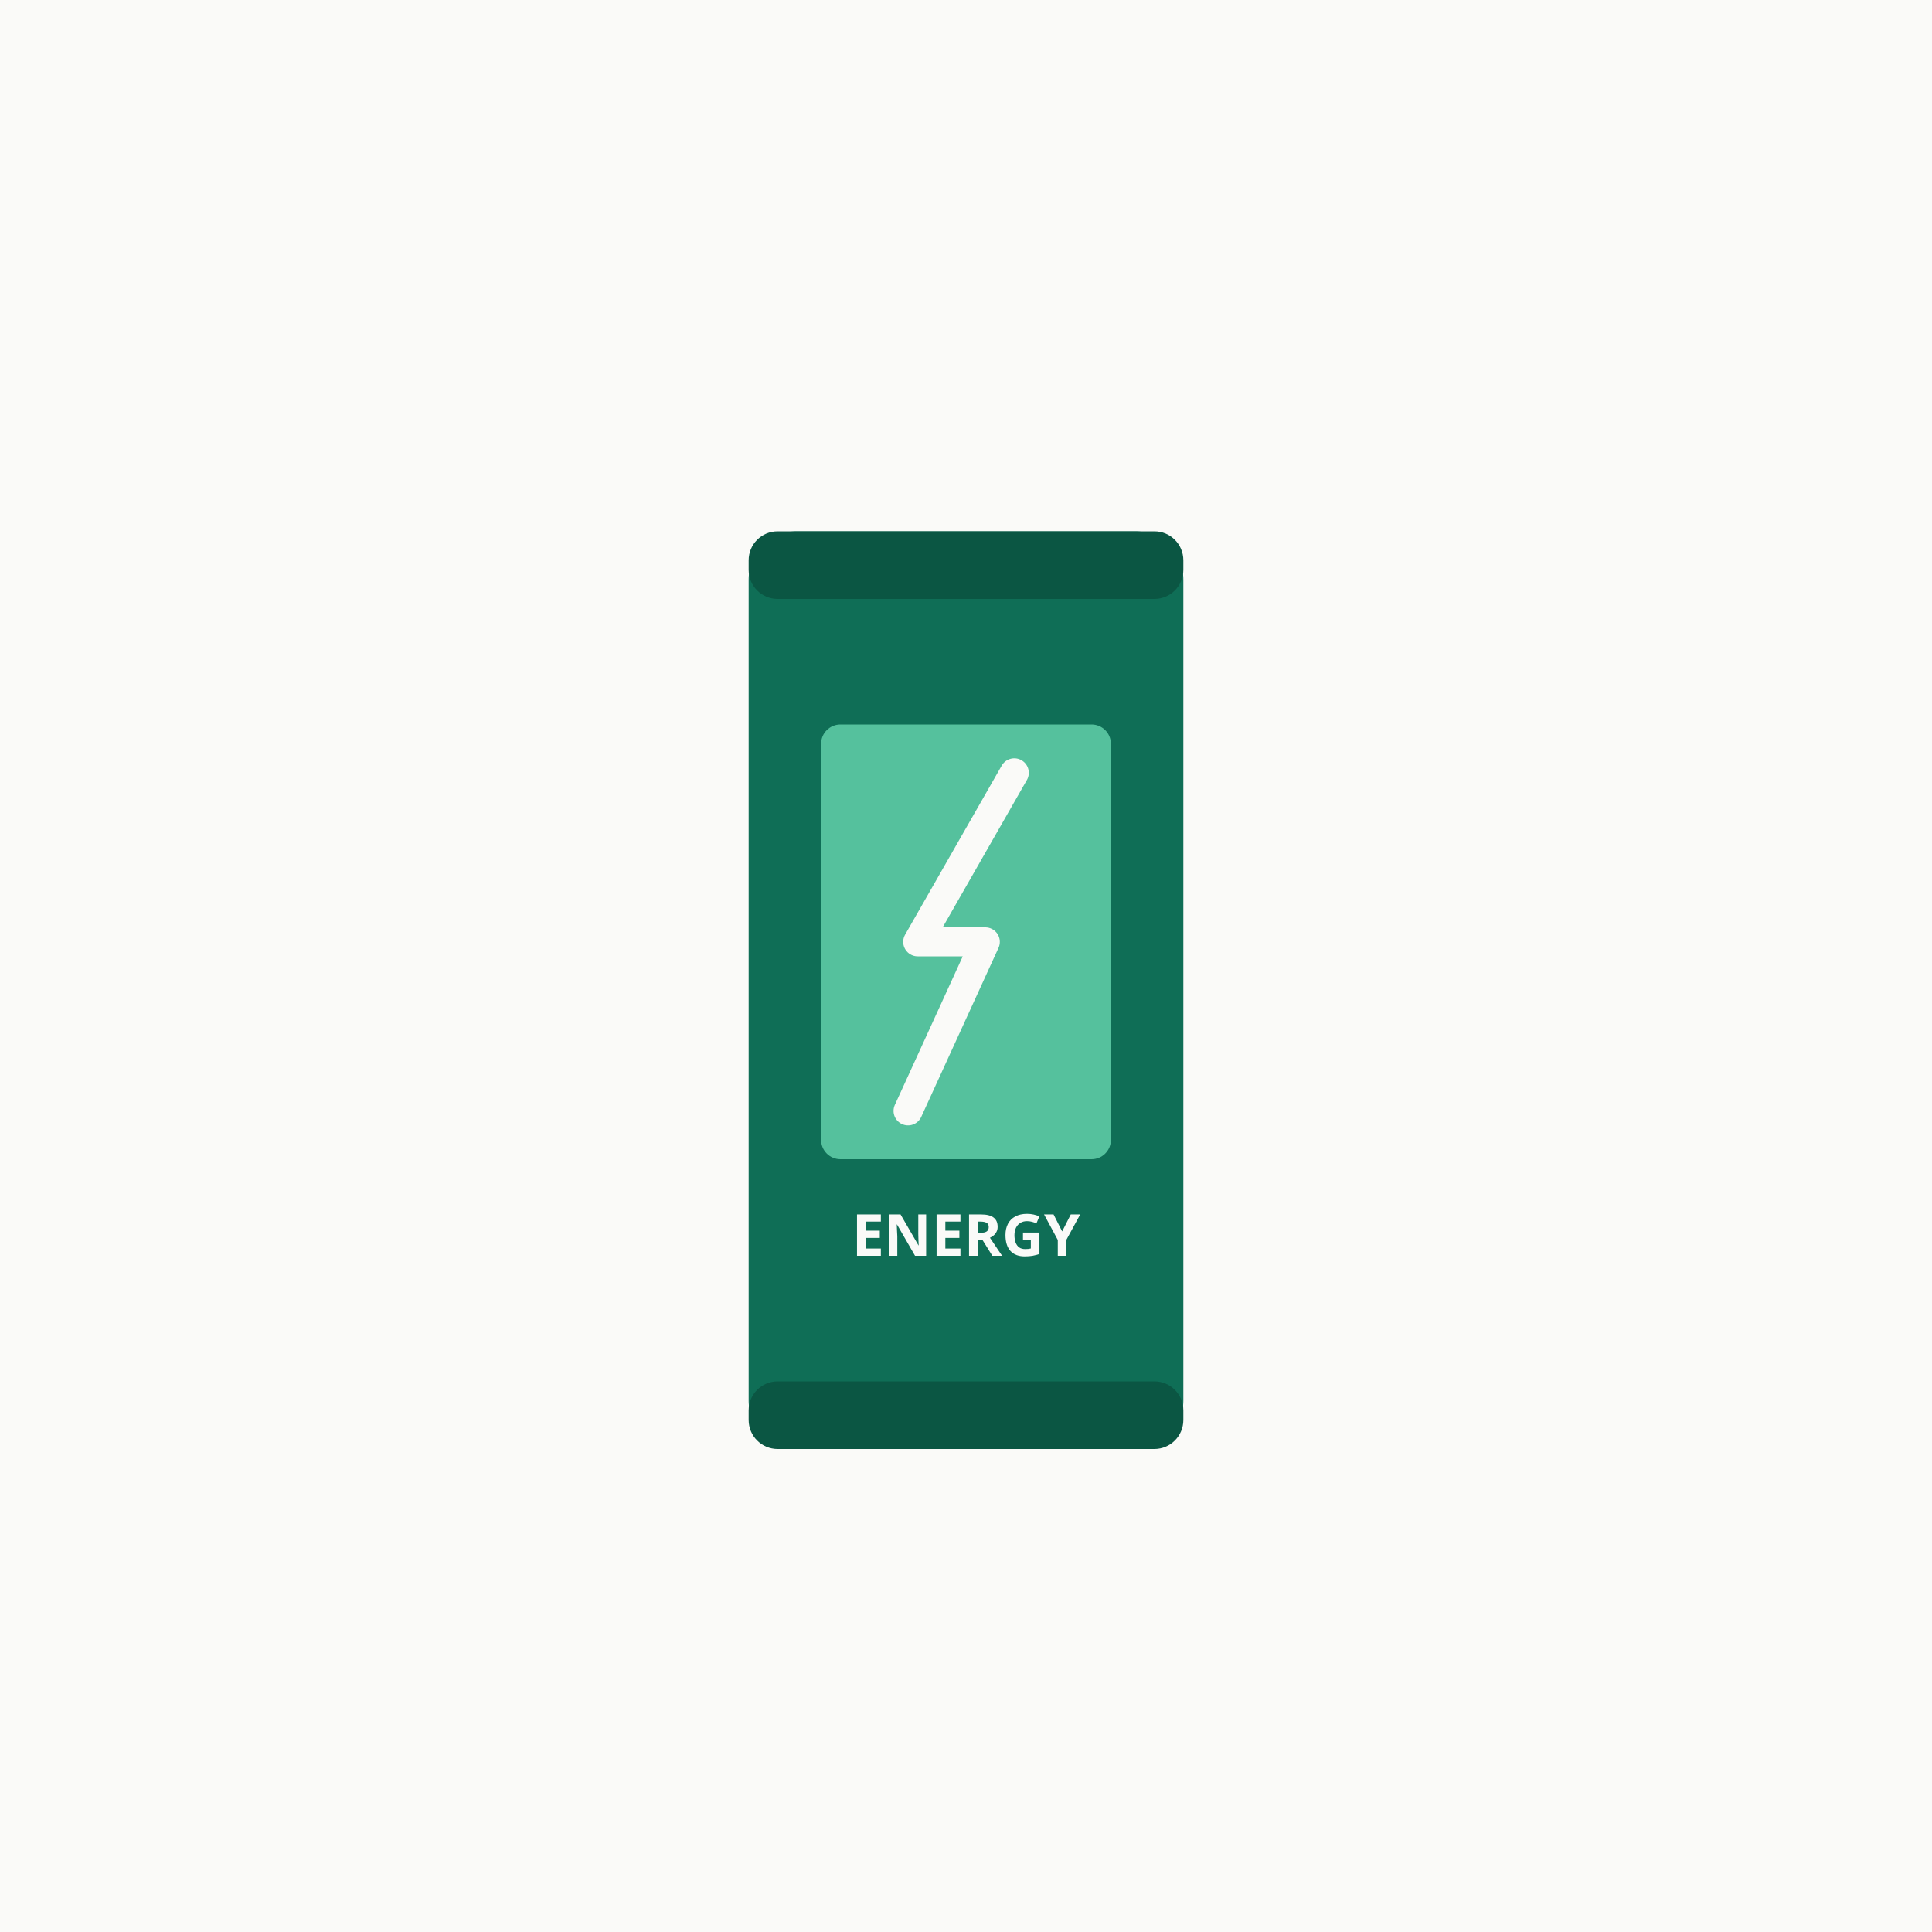
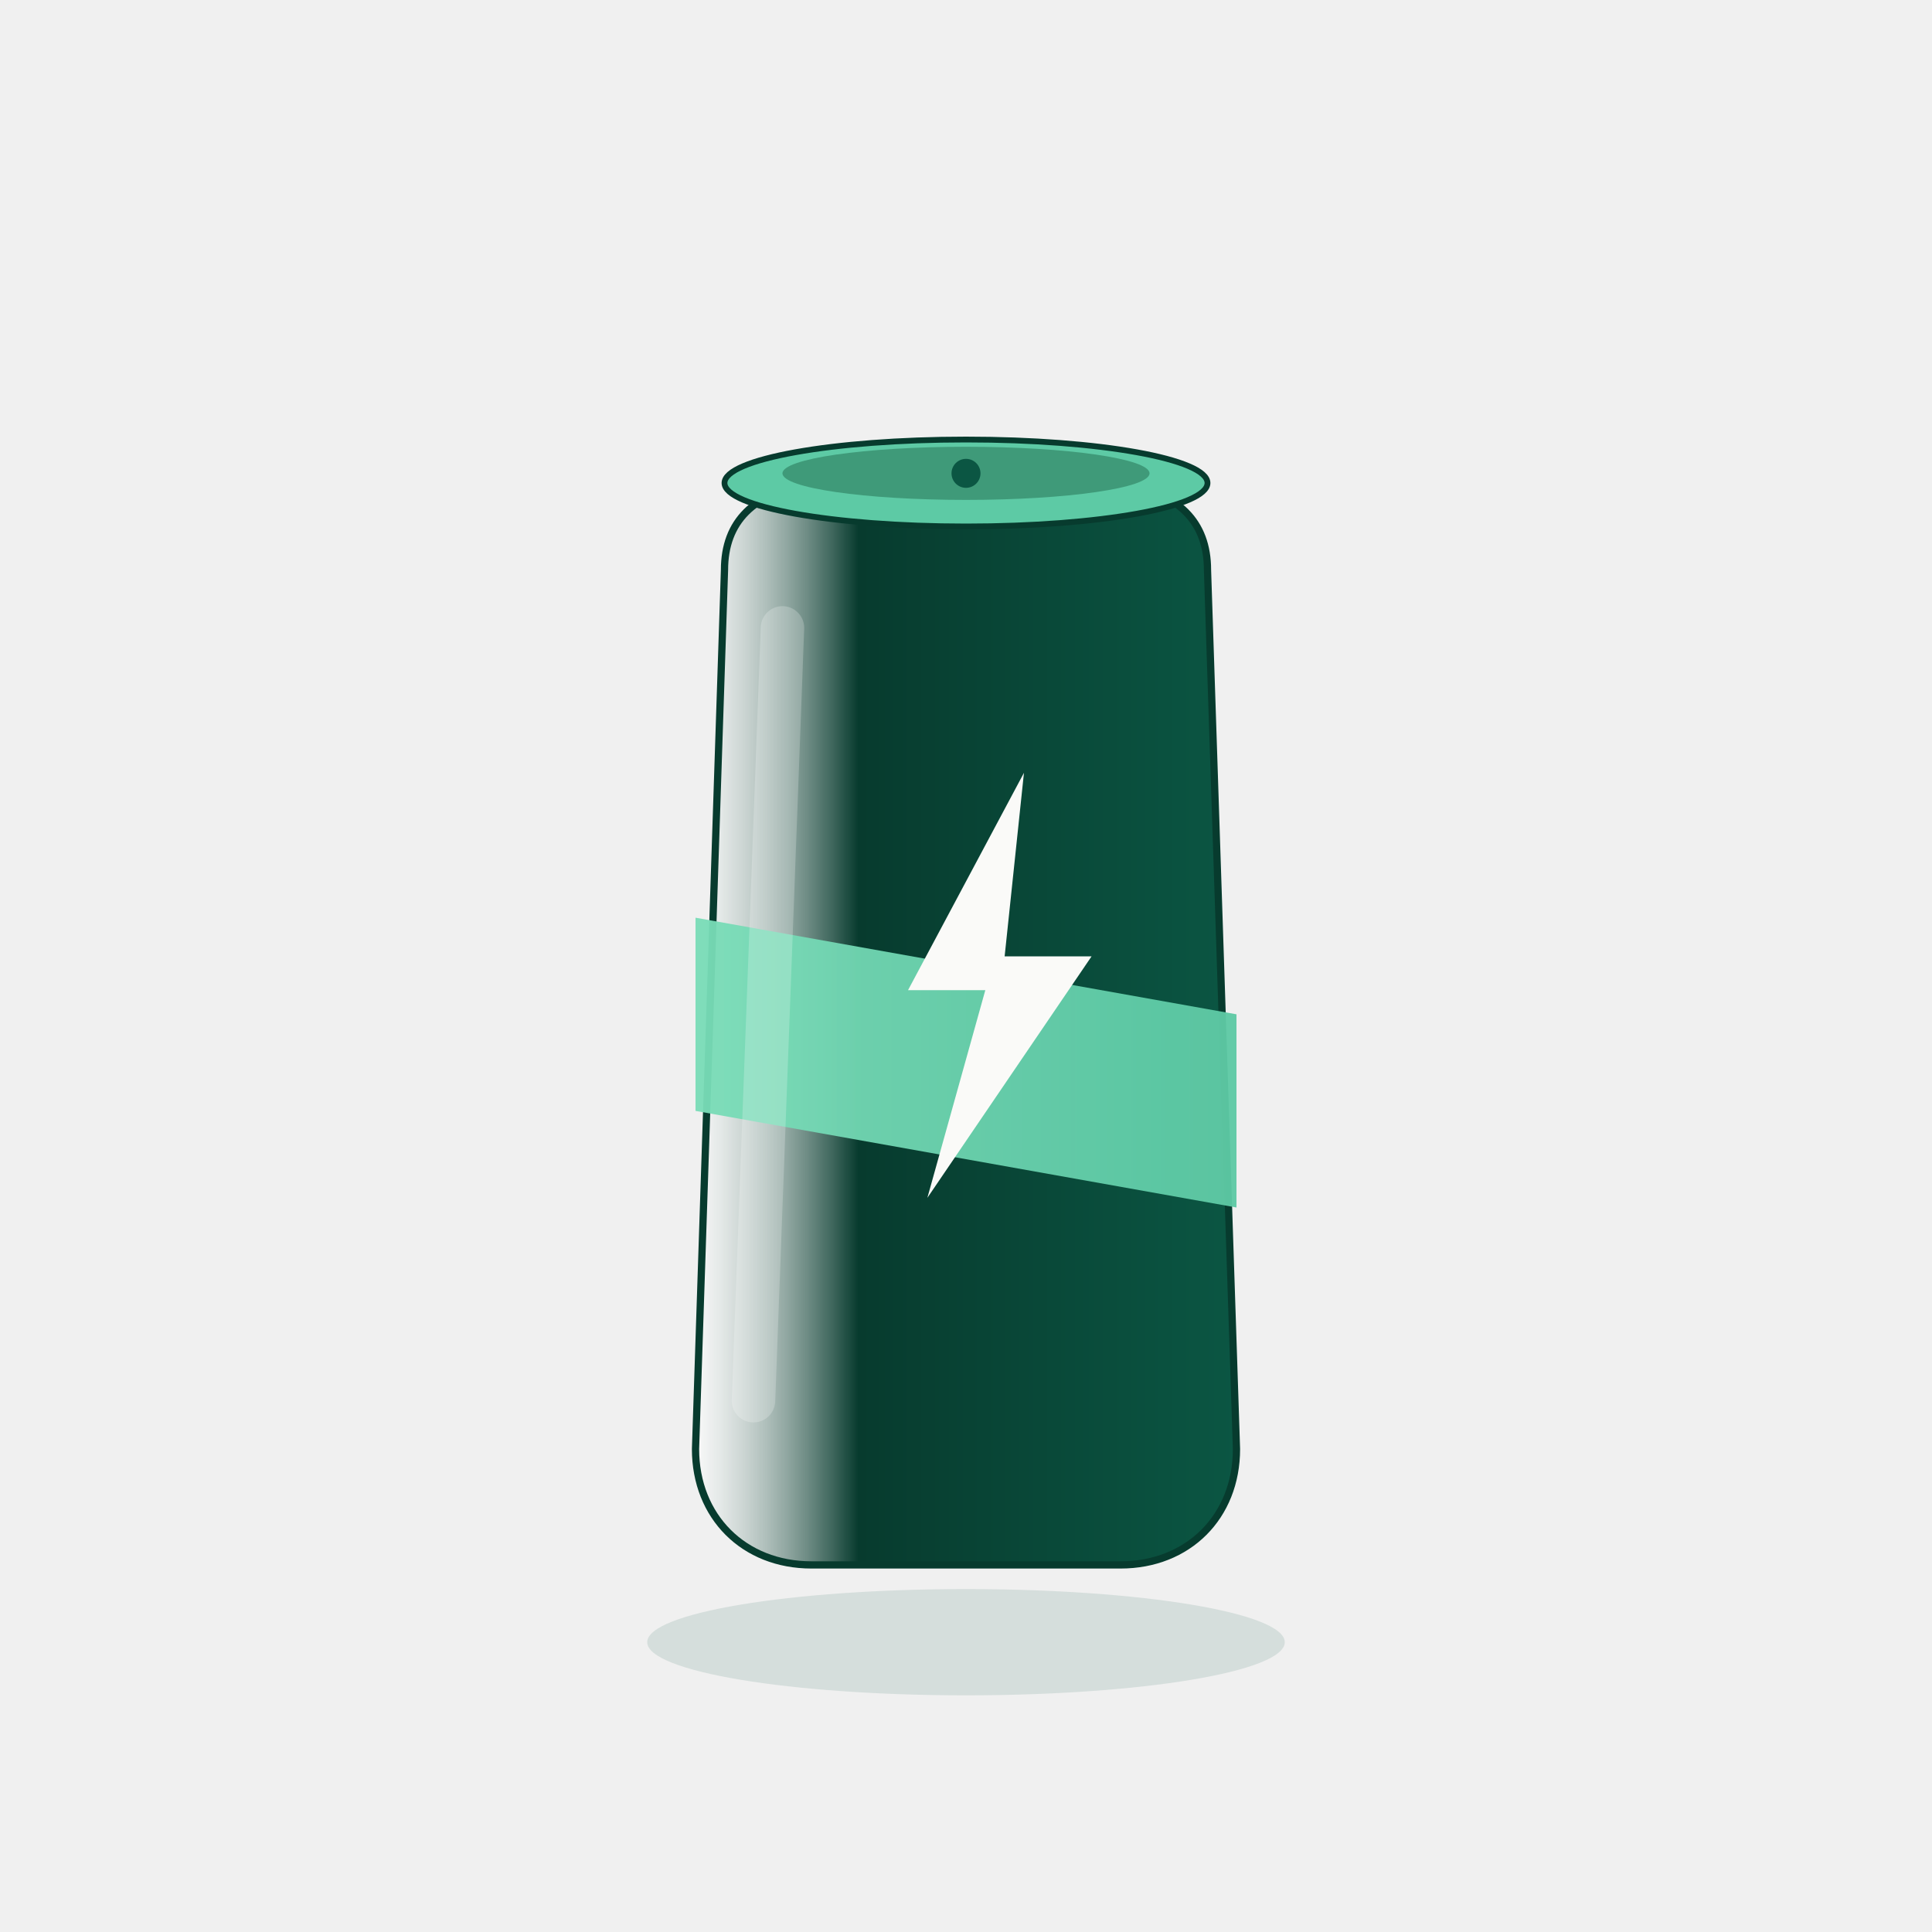
<svg xmlns="http://www.w3.org/2000/svg" width="400" height="400" viewBox="0 0 400 400">
-   <rect width="400" height="400" fill="#FAFAF8" />
-   <rect x="155" y="110" width="90" height="190" rx="10" fill="#0F6E56" />
-   <rect x="155" y="110" width="90" height="14" rx="6" fill="#0B5643" />
-   <rect x="155" y="286" width="90" height="14" rx="6" fill="#0B5643" />
-   <rect x="170" y="150" width="60" height="90" rx="4" fill="#5DCAA5" opacity="0.9" />
-   <path d="M210 160 L190 195 L204 195 L188 230" stroke="#FAFAF8" stroke-width="6" fill="none" stroke-linecap="round" stroke-linejoin="round" />
-   <text x="200" y="260" text-anchor="middle" font-family="sans-serif" font-weight="700" font-size="12" fill="#FAFAF8">ENERGY</text>
+   <defs>
+     <linearGradient id="ed-body" x1="0" y1="0" x2="1" y2="0">
+       <stop offset="0%" stop-color="#FFFFFF" stop-opacity="0.5" />
+       <stop offset="30%" stop-color="#073B2E" />
+       <stop offset="100%" stop-color="#0B5643" />
+     </linearGradient>
+     <linearGradient id="ed-band" x1="0" y1="0" x2="1" y2="0">
+       <stop offset="0%" stop-color="#7ADCB8" />
+       <stop offset="100%" stop-color="#5DCAA5" />
+     </linearGradient>
+   </defs>
+   <ellipse cx="200" cy="340" rx="66" ry="11" fill="#0B5643" opacity="0.12" />
+   <path d="M150 118            C150 108, 156 102, 168 100            L232 100            C244 102, 250 108, 250 118            L256 300            C256 314, 246 324, 232 324            L168 324            C154 324, 144 314, 144 300            Z" fill="url(#ed-body)" stroke="#073B2E" stroke-width="1.5" />
+   <ellipse cx="200" cy="100" rx="50" ry="9" fill="#5DCAA5" stroke="#073B2E" stroke-width="1.2" />
+   <ellipse cx="200" cy="98" rx="38" ry="5.5" fill="#3F9A79" />
+   <circle cx="200" cy="98" r="3" fill="#0B5643" />
+   <path d="M144 190 L256 210 L256 250 L144 230 Z" fill="url(#ed-band)" opacity="0.95" />
+   <path d="M212 160 L188 205 L204 205 L192 248 L226 198 L208 198 Z" fill="#FAFAF8" />
+   <path d="M162 130 L156 290" stroke="#FFFFFF" stroke-width="9" stroke-linecap="round" opacity="0.22" />
</svg>
